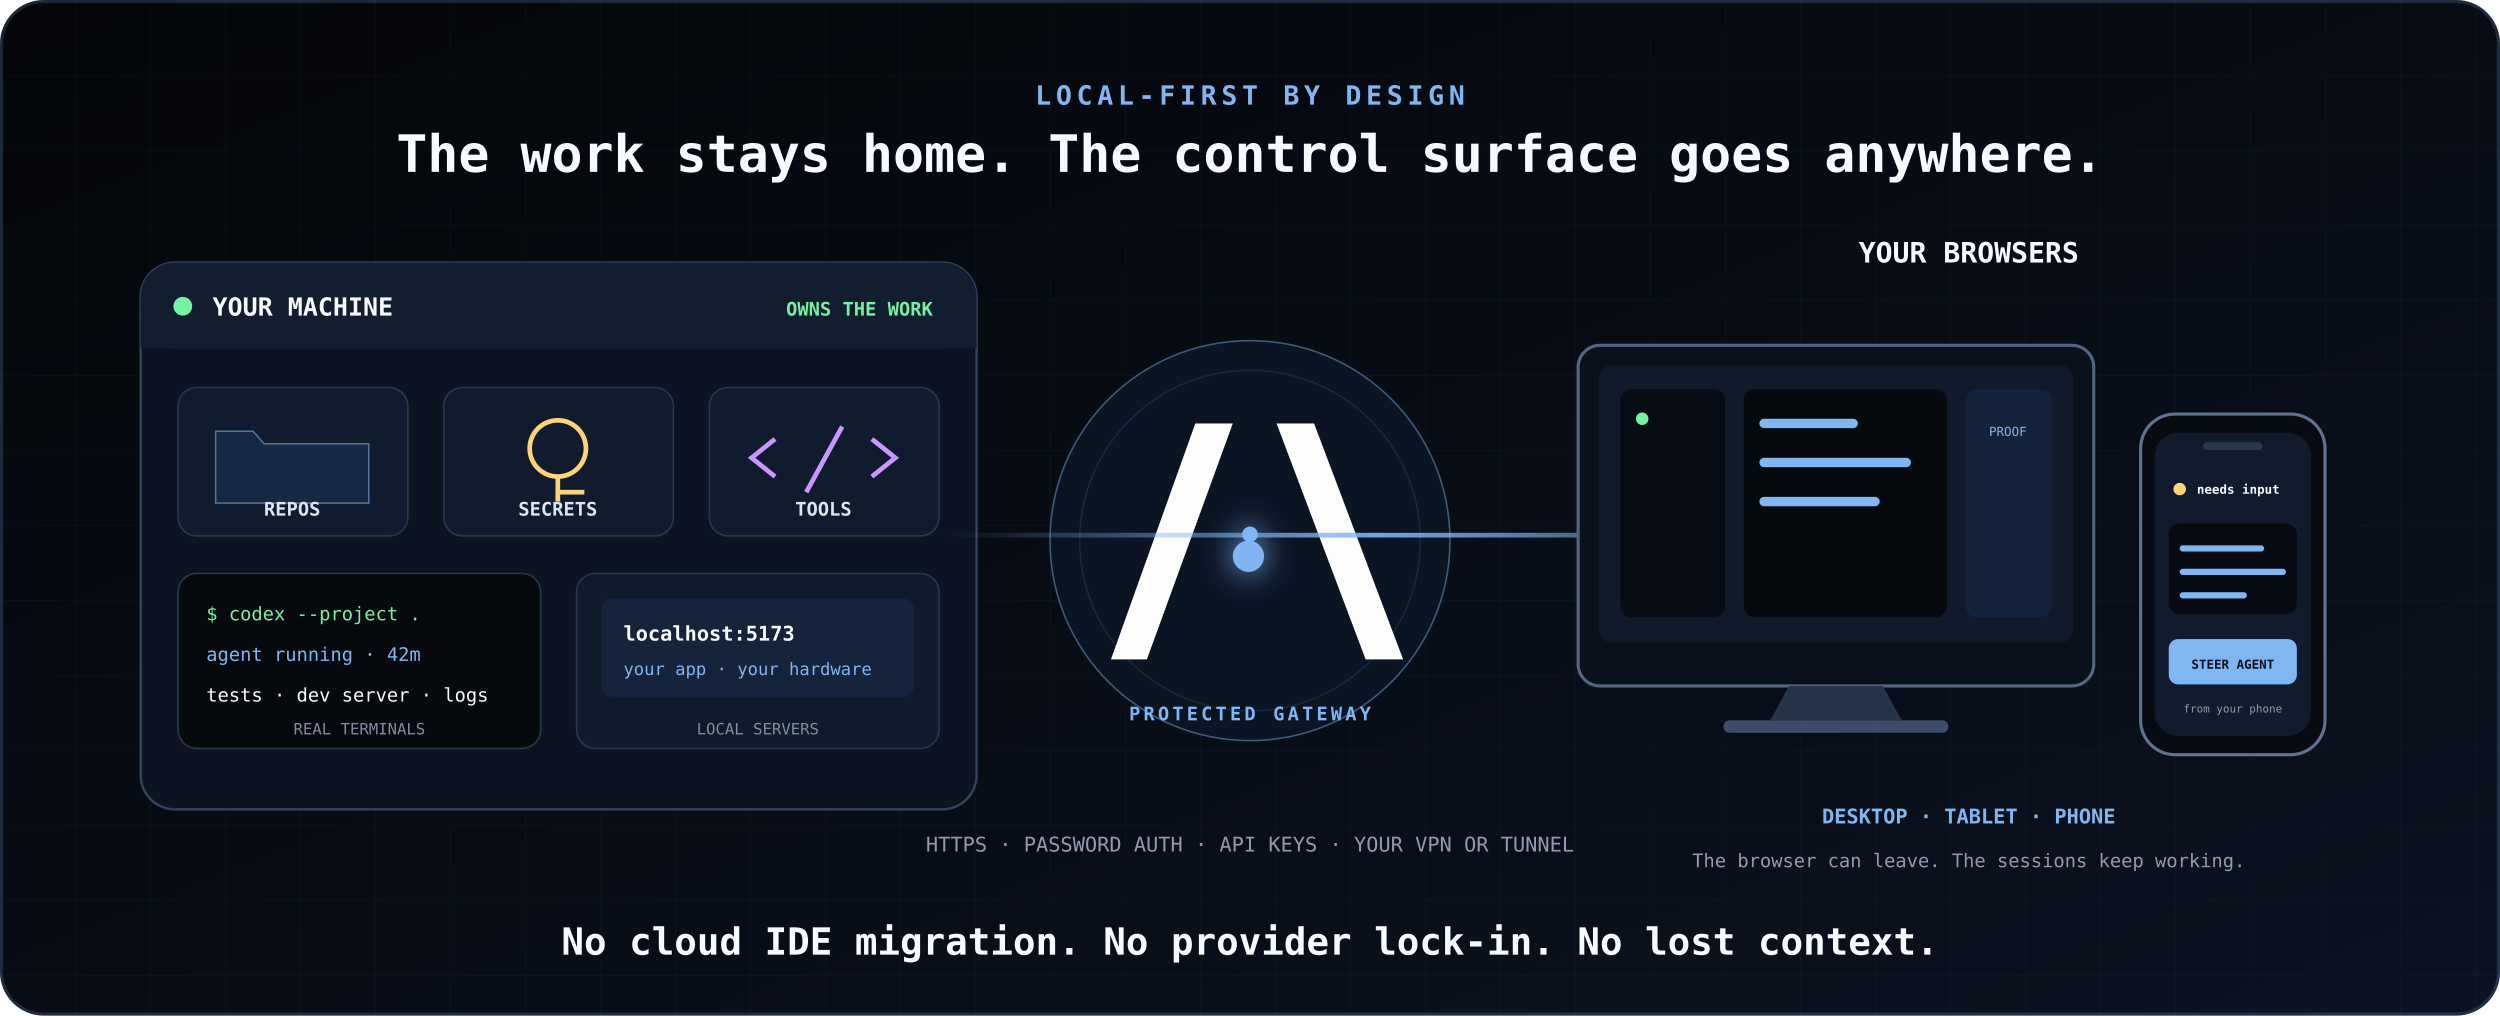
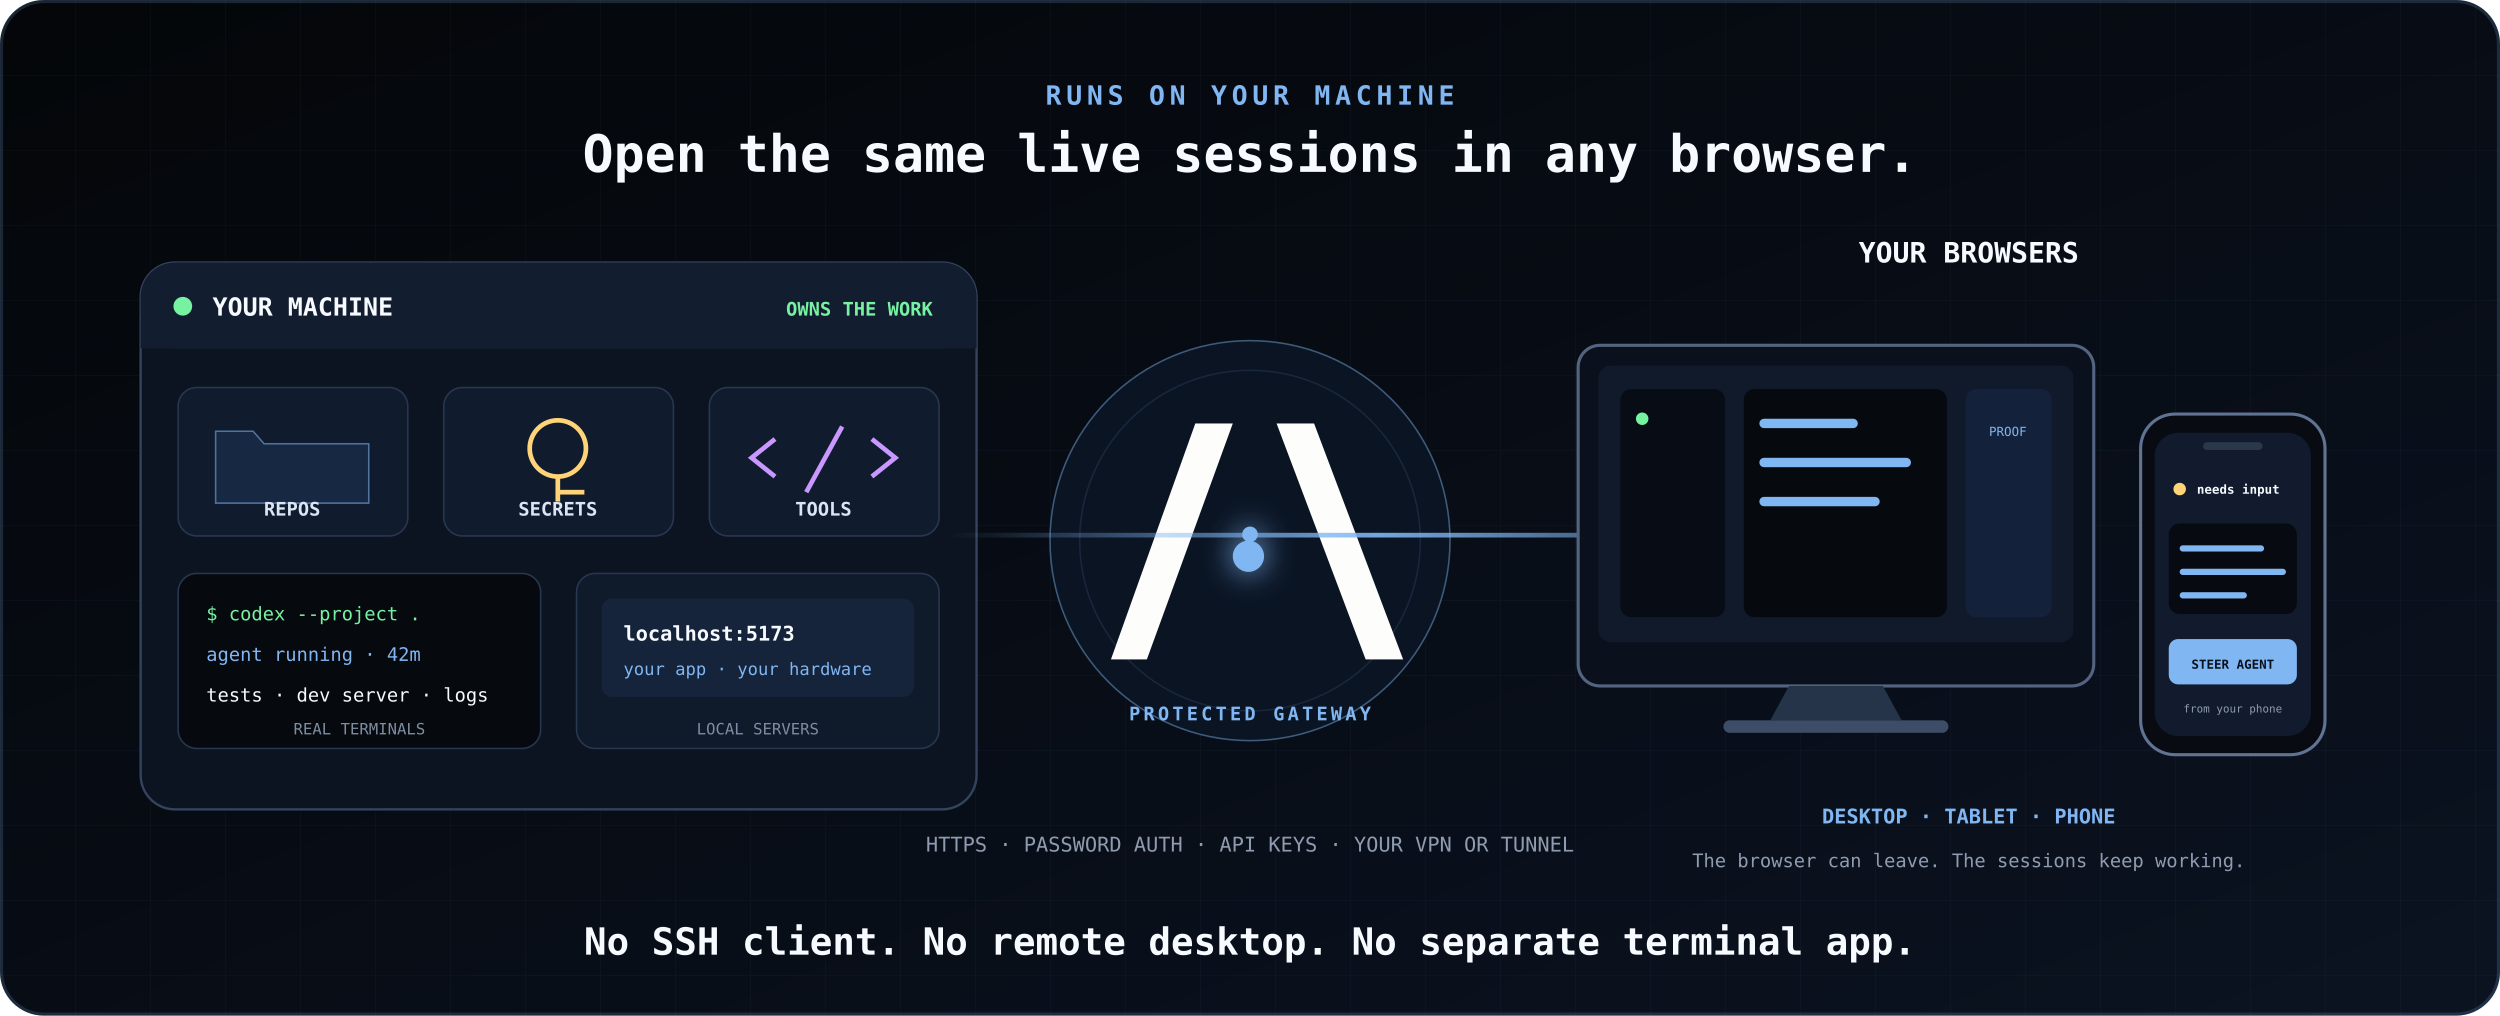
<svg xmlns="http://www.w3.org/2000/svg" width="1600" height="650" viewBox="0 0 1600 650" role="img" aria-labelledby="title desc">
  <defs>
    <linearGradient id="bg" x1="0" y1="0" x2="1" y2="1">
      <stop stop-color="#040609" />
      <stop offset="1" stop-color="#0b1321" />
    </linearGradient>
    <linearGradient id="beam" x1="0" y1="0" x2="1" y2="0">
      <stop stop-color="#80b6f2" stop-opacity="0" />
      <stop offset="0.45" stop-color="#80b6f2" stop-opacity="0.9" />
      <stop offset="1" stop-color="#80b6f2" stop-opacity="0" />
    </linearGradient>
    <filter id="glow" x="-200%" y="-200%" width="500%" height="500%">
      <feGaussianBlur stdDeviation="10" result="b" />
      <feMerge>
        <feMergeNode in="b" />
        <feMergeNode in="SourceGraphic" />
      </feMerge>
    </filter>
    <pattern id="grid" width="48" height="48" patternUnits="userSpaceOnUse">
      <path d="M48 0H0V48" fill="none" stroke="#80b6f2" stroke-opacity="0.045" />
    </pattern>
  </defs>
  <rect width="1600" height="650" rx="28" fill="url(#bg)" />
  <rect width="1600" height="650" rx="28" fill="url(#grid)" />
  <rect x="1" y="1" width="1598" height="648" rx="27" fill="none" stroke="#80b6f2" stroke-opacity="0.18" stroke-width="2" />
  <g font-family="ui-monospace, SFMono-Regular, Menlo, Consolas, monospace">
-     <text x="800" y="67" fill="#80b6f2" font-size="17" text-anchor="middle" font-weight="700" letter-spacing="3">LOCAL-FIRST BY DESIGN</text>
-     <text x="800" y="110" fill="#f7faff" font-size="33" text-anchor="middle" font-weight="700">The work stays home. The control surface goes anywhere.</text>
+     <text x="800" y="67" fill="#80b6f2" font-size="17" text-anchor="middle" font-weight="700" letter-spacing="3">RUNS ON YOUR MACHINE</text>
+     <text x="800" y="110" fill="#f7faff" font-size="33" text-anchor="middle" font-weight="700">Open the same live sessions in any browser.</text>
    <g transform="translate(90 168)">
      <rect width="535" height="350" rx="22" fill="#0c1421" stroke="#34445f" stroke-width="1.5" />
      <rect width="535" height="55" rx="22" fill="#121d30" />
      <rect y="36" width="535" height="19" fill="#121d30" />
      <circle cx="27" cy="28" r="6" fill="#77f2a1" />
      <text x="46" y="34" fill="#f7faff" font-size="16" font-weight="700">YOUR MACHINE</text>
      <text x="507" y="34" fill="#77f2a1" font-size="12" text-anchor="end" font-weight="700">OWNS THE WORK</text>
      <g transform="translate(24 80)">
        <rect width="147" height="95" rx="12" fill="#101c2d" stroke="#283750" />
        <path d="M24 28h24l7 8h67v38H24z" fill="#172842" stroke="#80b6f2" stroke-opacity="0.55" />
        <text x="73" y="82" fill="#dbe5f5" font-size="12" text-anchor="middle" font-weight="700">REPOS</text>
      </g>
      <g transform="translate(194 80)">
        <rect width="147" height="95" rx="12" fill="#101c2d" stroke="#283750" />
        <circle cx="73" cy="39" r="18" fill="none" stroke="#ffd479" stroke-width="3" />
        <path d="M73 57v16m0-6h17" stroke="#ffd479" stroke-width="3" />
        <text x="73" y="82" fill="#dbe5f5" font-size="12" text-anchor="middle" font-weight="700">SECRETS</text>
      </g>
      <g transform="translate(364 80)">
        <rect width="147" height="95" rx="12" fill="#101c2d" stroke="#283750" />
        <path d="M42 33l-15 12 15 12m62-24 15 12-15 12M85 25 62 67" fill="none" stroke="#c997ff" stroke-width="3" />
        <text x="73" y="82" fill="#dbe5f5" font-size="12" text-anchor="middle" font-weight="700">TOOLS</text>
      </g>
      <g transform="translate(24 199)">
        <rect width="232" height="112" rx="12" fill="#06090e" stroke="#283750" />
        <text x="18" y="30" fill="#77f2a1" font-size="12">$ codex --project .</text>
        <text x="18" y="56" fill="#80b6f2" font-size="12">agent running · 42m</text>
        <text x="18" y="82" fill="#f7faff" font-size="12">tests · dev server · logs</text>
        <text x="116" y="103" fill="#7f8da3" font-size="10" text-anchor="middle">REAL TERMINALS</text>
      </g>
      <g transform="translate(279 199)">
        <rect width="232" height="112" rx="12" fill="#0f1a2b" stroke="#283750" />
        <rect x="16" y="16" width="200" height="63" rx="7" fill="#15243b" />
        <text x="30" y="43" fill="#f7faff" font-size="13" font-weight="700">localhost:5173</text>
        <text x="30" y="65" fill="#80b6f2" font-size="11">your app · your hardware</text>
        <text x="116" y="103" fill="#7f8da3" font-size="10" text-anchor="middle">LOCAL SERVERS</text>
      </g>
    </g>
    <g transform="translate(687 214)">
      <circle cx="113" cy="132" r="128" fill="#0a1423" stroke="#80b6f2" stroke-opacity="0.45" />
      <circle cx="113" cy="132" r="109" fill="none" stroke="#80b6f2" stroke-opacity="0.12" />
      <path d="M78 57h24L47 208H24zM130 57h24l57 151h-24z" fill="#fdfefc" />
      <circle cx="112" cy="142" r="10" fill="#80b6f2" filter="url(#glow)" />
      <text x="113" y="247" fill="#80b6f2" font-size="12" text-anchor="middle" font-weight="700" letter-spacing="2">PROTECTED GATEWAY</text>
    </g>
    <rect x="608" y="341" width="606" height="3" fill="url(#beam)" />
    <circle cx="800" cy="342" r="5" fill="#80b6f2" filter="url(#glow)" />
    <text x="800" y="545" fill="#8f9caf" font-size="13" text-anchor="middle">HTTPS · PASSWORD AUTH · API KEYS · YOUR VPN OR TUNNEL</text>
    <g transform="translate(1010 179)">
      <text x="250" y="-11" fill="#f7faff" font-size="18" text-anchor="middle" font-weight="700">YOUR BROWSERS</text>
      <rect x="0" y="42" width="330" height="218" rx="14" fill="#0b111c" stroke="#536481" stroke-width="2" />
      <rect x="13" y="55" width="304" height="177" rx="8" fill="#101a2b" />
      <rect x="27" y="70" width="67" height="146" rx="7" fill="#080d15" />
      <rect x="106" y="70" width="130" height="146" rx="7" fill="#06090e" />
      <rect x="248" y="70" width="55" height="146" rx="7" fill="#13223a" />
      <circle cx="41" cy="89" r="4" fill="#77f2a1" />
      <path d="M119 92h57M119 117h91M119 142h71" stroke="#80b6f2" stroke-width="6" stroke-linecap="round" />
      <text x="275" y="100" fill="#80b6f2" font-size="8" text-anchor="middle">PROOF</text>
      <path d="M135 260h60l12 22H123z" fill="#26344a" />
      <rect x="93" y="282" width="144" height="8" rx="4" fill="#3d4d68" />
      <g transform="translate(360 86)">
        <rect width="118" height="218" rx="22" fill="#080b12" stroke="#617392" stroke-width="2" />
        <rect x="9" y="12" width="100" height="194" rx="15" fill="#111b2d" />
        <rect x="40" y="18" width="38" height="5" rx="2.5" fill="#2b374b" />
        <circle cx="25" cy="48" r="4" fill="#ffd479" />
        <text x="36" y="51" fill="#f7faff" font-size="8" font-weight="700">needs input</text>
        <rect x="18" y="70" width="82" height="58" rx="7" fill="#070b11" />
        <path d="M27 86h50M27 101h64M27 116h39" stroke="#80b6f2" stroke-width="4" stroke-linecap="round" />
        <rect x="18" y="144" width="82" height="29" rx="6" fill="#80b6f2" />
        <text x="59" y="163" fill="#07101d" font-size="8" text-anchor="middle" font-weight="700">STEER AGENT</text>
        <text x="59" y="191" fill="#8f9caf" font-size="7" text-anchor="middle">from your phone</text>
      </g>
      <text x="250" y="348" fill="#80b6f2" font-size="13" text-anchor="middle" font-weight="700">DESKTOP · TABLET · PHONE</text>
      <text x="250" y="376" fill="#8f9caf" font-size="12" text-anchor="middle">The browser can leave. The sessions keep working.</text>
    </g>
-     <text x="800" y="611" fill="#f7faff" font-size="24" text-anchor="middle" font-weight="700">No cloud IDE migration. No provider lock-in. No lost context.</text>
+     <text x="800" y="611" fill="#f7faff" font-size="24" text-anchor="middle" font-weight="700">No SSH client. No remote desktop. No separate terminal app.</text>
  </g>
</svg>
